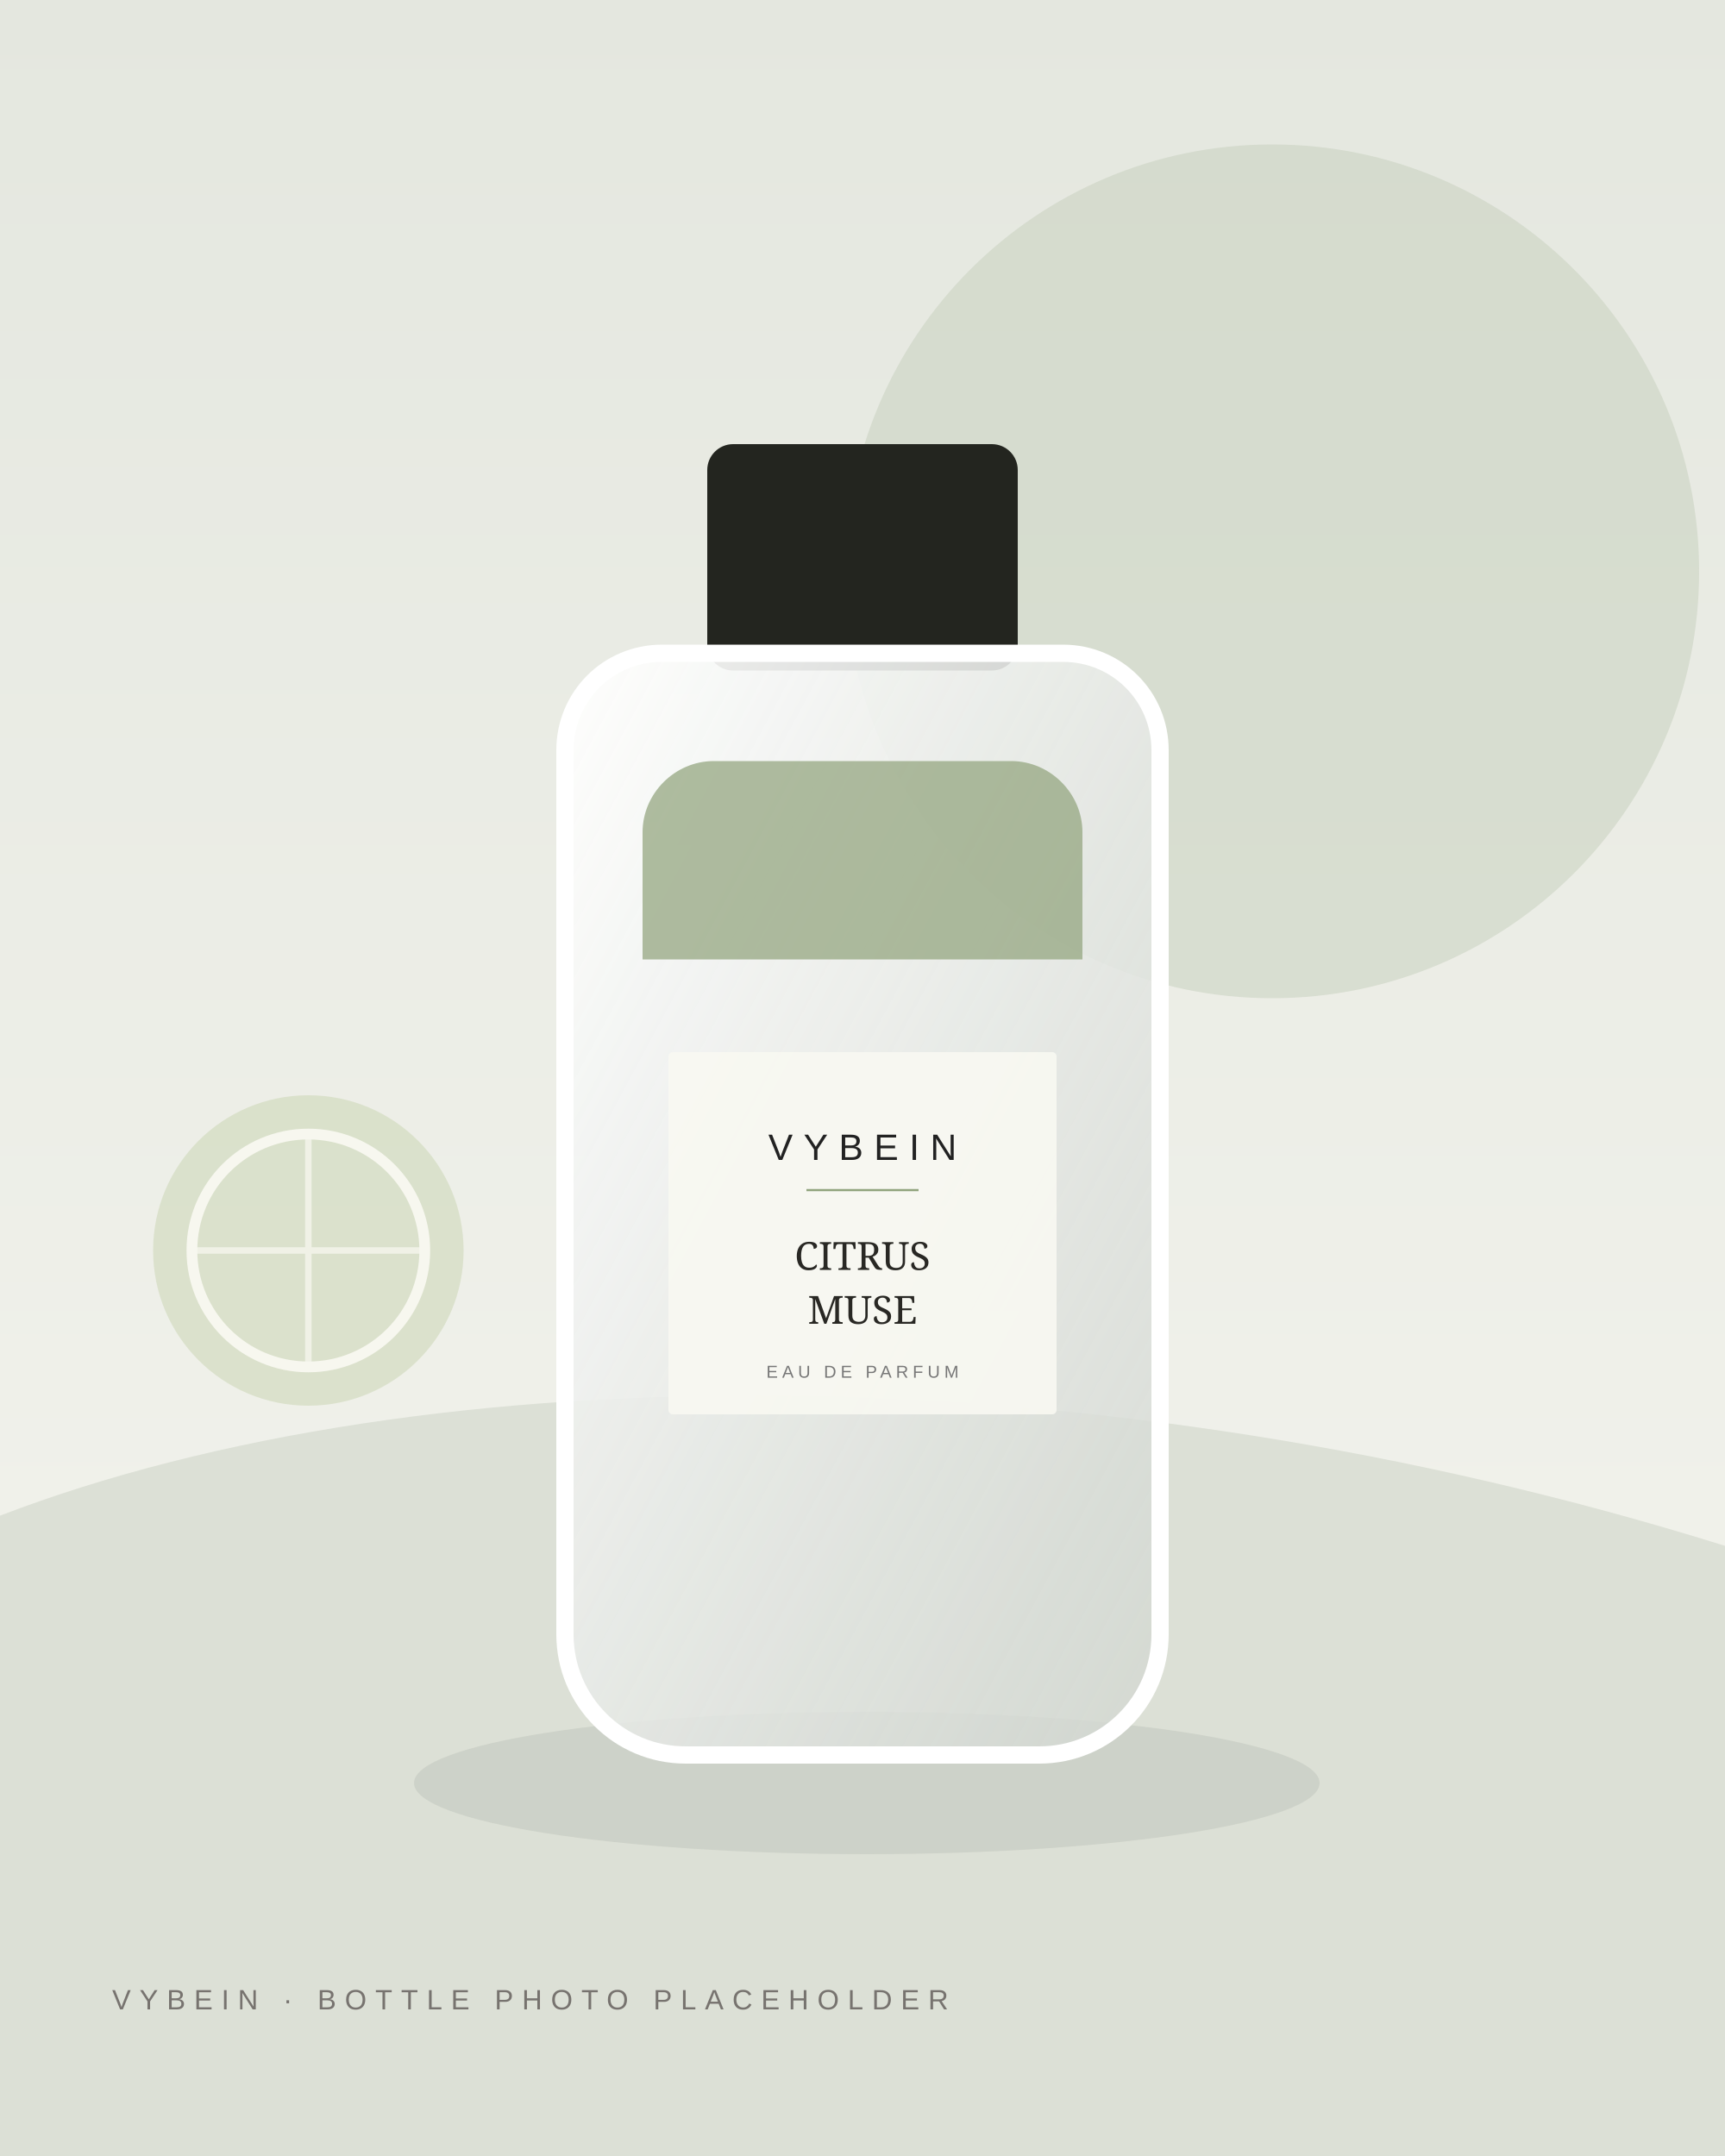
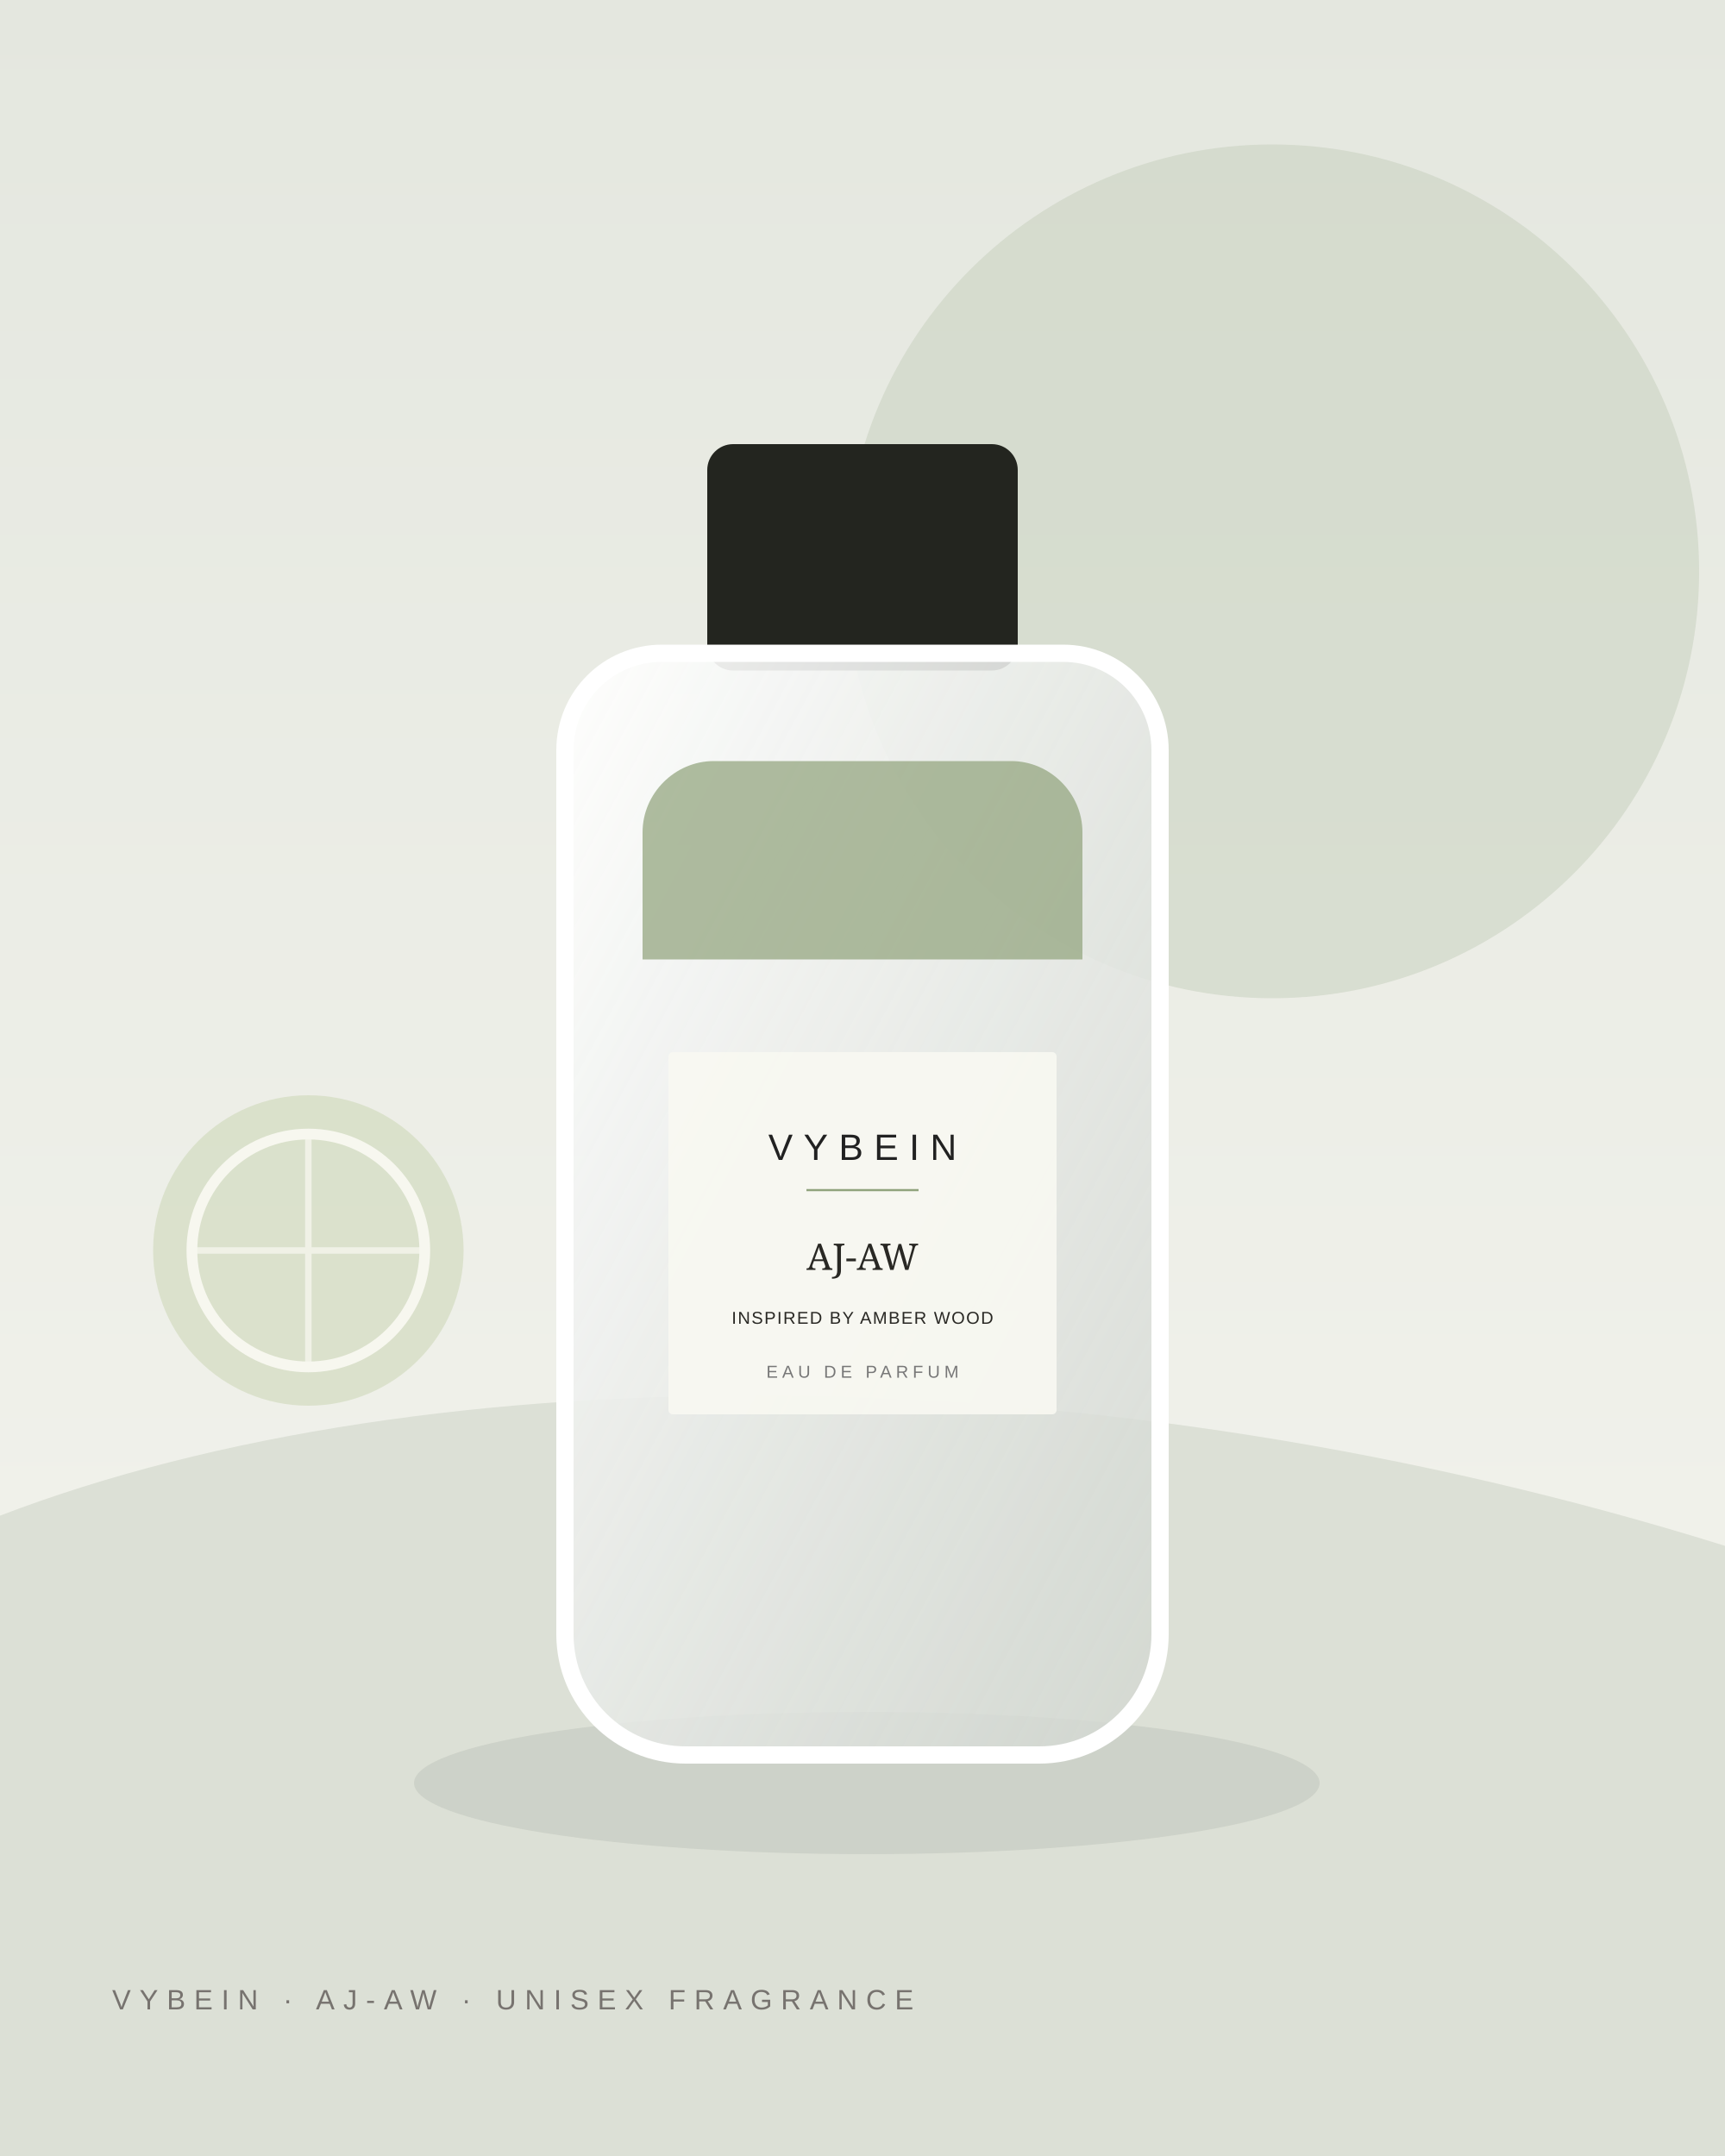
<svg xmlns="http://www.w3.org/2000/svg" viewBox="0 0 800 1000" role="img" aria-labelledby="title desc">
  <defs>
    <linearGradient id="glass" x2="1" y2="1">
      <stop stop-color="#fff" stop-opacity=".95" />
      <stop offset="1" stop-color="#d1d6d0" stop-opacity=".78" />
    </linearGradient>
    <linearGradient id="bg" x2="0" y2="1">
      <stop stop-color="#e4e7df" />
      <stop offset="1" stop-color="#f5f5ef" />
    </linearGradient>
  </defs>
  <path fill="url(#bg)" d="M0 0h800v1000H0z" />
  <circle cx="590" cy="265" r="198" fill="#c7d0be" opacity=".54" />
  <path d="M0 703c198-76 509-77 800 14v283H0z" fill="#dce0d6" />
  <ellipse cx="402" cy="827" rx="210" ry="33" fill="#9fa69d" opacity=".24" />
  <rect x="328" y="206" width="144" height="105" rx="12" fill="#23251f" />
  <path d="M307 303h186c25 0 45 20 45 45v410c0 31-25 56-56 56H318c-31 0-56-25-56-56V348c0-25 20-45 45-45Z" fill="url(#glass)" stroke="#fff" stroke-width="8" />
  <path d="M298 386c0-18 15-33 33-33h138c18 0 33 15 33 33v59H298z" fill="#91a47d" opacity=".72" />
  <rect x="310" y="488" width="180" height="168" rx="2" fill="#f8f8f2" opacity=".9" />
  <text x="400" y="538" text-anchor="middle" font-family="Arial,sans-serif" font-size="17" letter-spacing="5" fill="#222">VYBEIN</text>
  <path d="M374 552h52" stroke="#91a47d" />
-   <text x="400" y="589" text-anchor="middle" font-family="Georgia,serif" font-size="18" fill="#292824">CITRUS</text>
-   <text x="400" y="614" text-anchor="middle" font-family="Georgia,serif" font-size="18" fill="#292824">MUSE</text>
+   <text x="400" y="589" text-anchor="middle" font-family="Georgia,serif" font-size="17" fill="#292824">AJ-AW</text>
+   <text x="400" y="614" text-anchor="middle" font-family="Arial,sans-serif" font-size="8" letter-spacing=".6" fill="#292824">INSPIRED BY AMBER WOOD</text>
  <text x="400" y="639" text-anchor="middle" font-family="Arial,sans-serif" font-size="8" letter-spacing="2" fill="#777">EAU DE PARFUM</text>
  <circle cx="143" cy="580" r="72" fill="#d2dbbf" opacity=".68" />
  <circle cx="143" cy="580" r="54" fill="none" stroke="#f7f7ef" stroke-width="5" />
  <path d="M143 526v108M89 580h108" stroke="#f7f7ef" stroke-width="3" opacity=".75" />
-   <text x="52" y="932" font-family="Arial,sans-serif" font-size="13" letter-spacing="4" fill="#77736f">VYBEIN · BOTTLE PHOTO PLACEHOLDER</text>
+   <text x="52" y="932" font-family="Arial,sans-serif" font-size="13" letter-spacing="4" fill="#77736f">VYBEIN · AJ-AW · UNISEX FRAGRANCE</text>
</svg>
